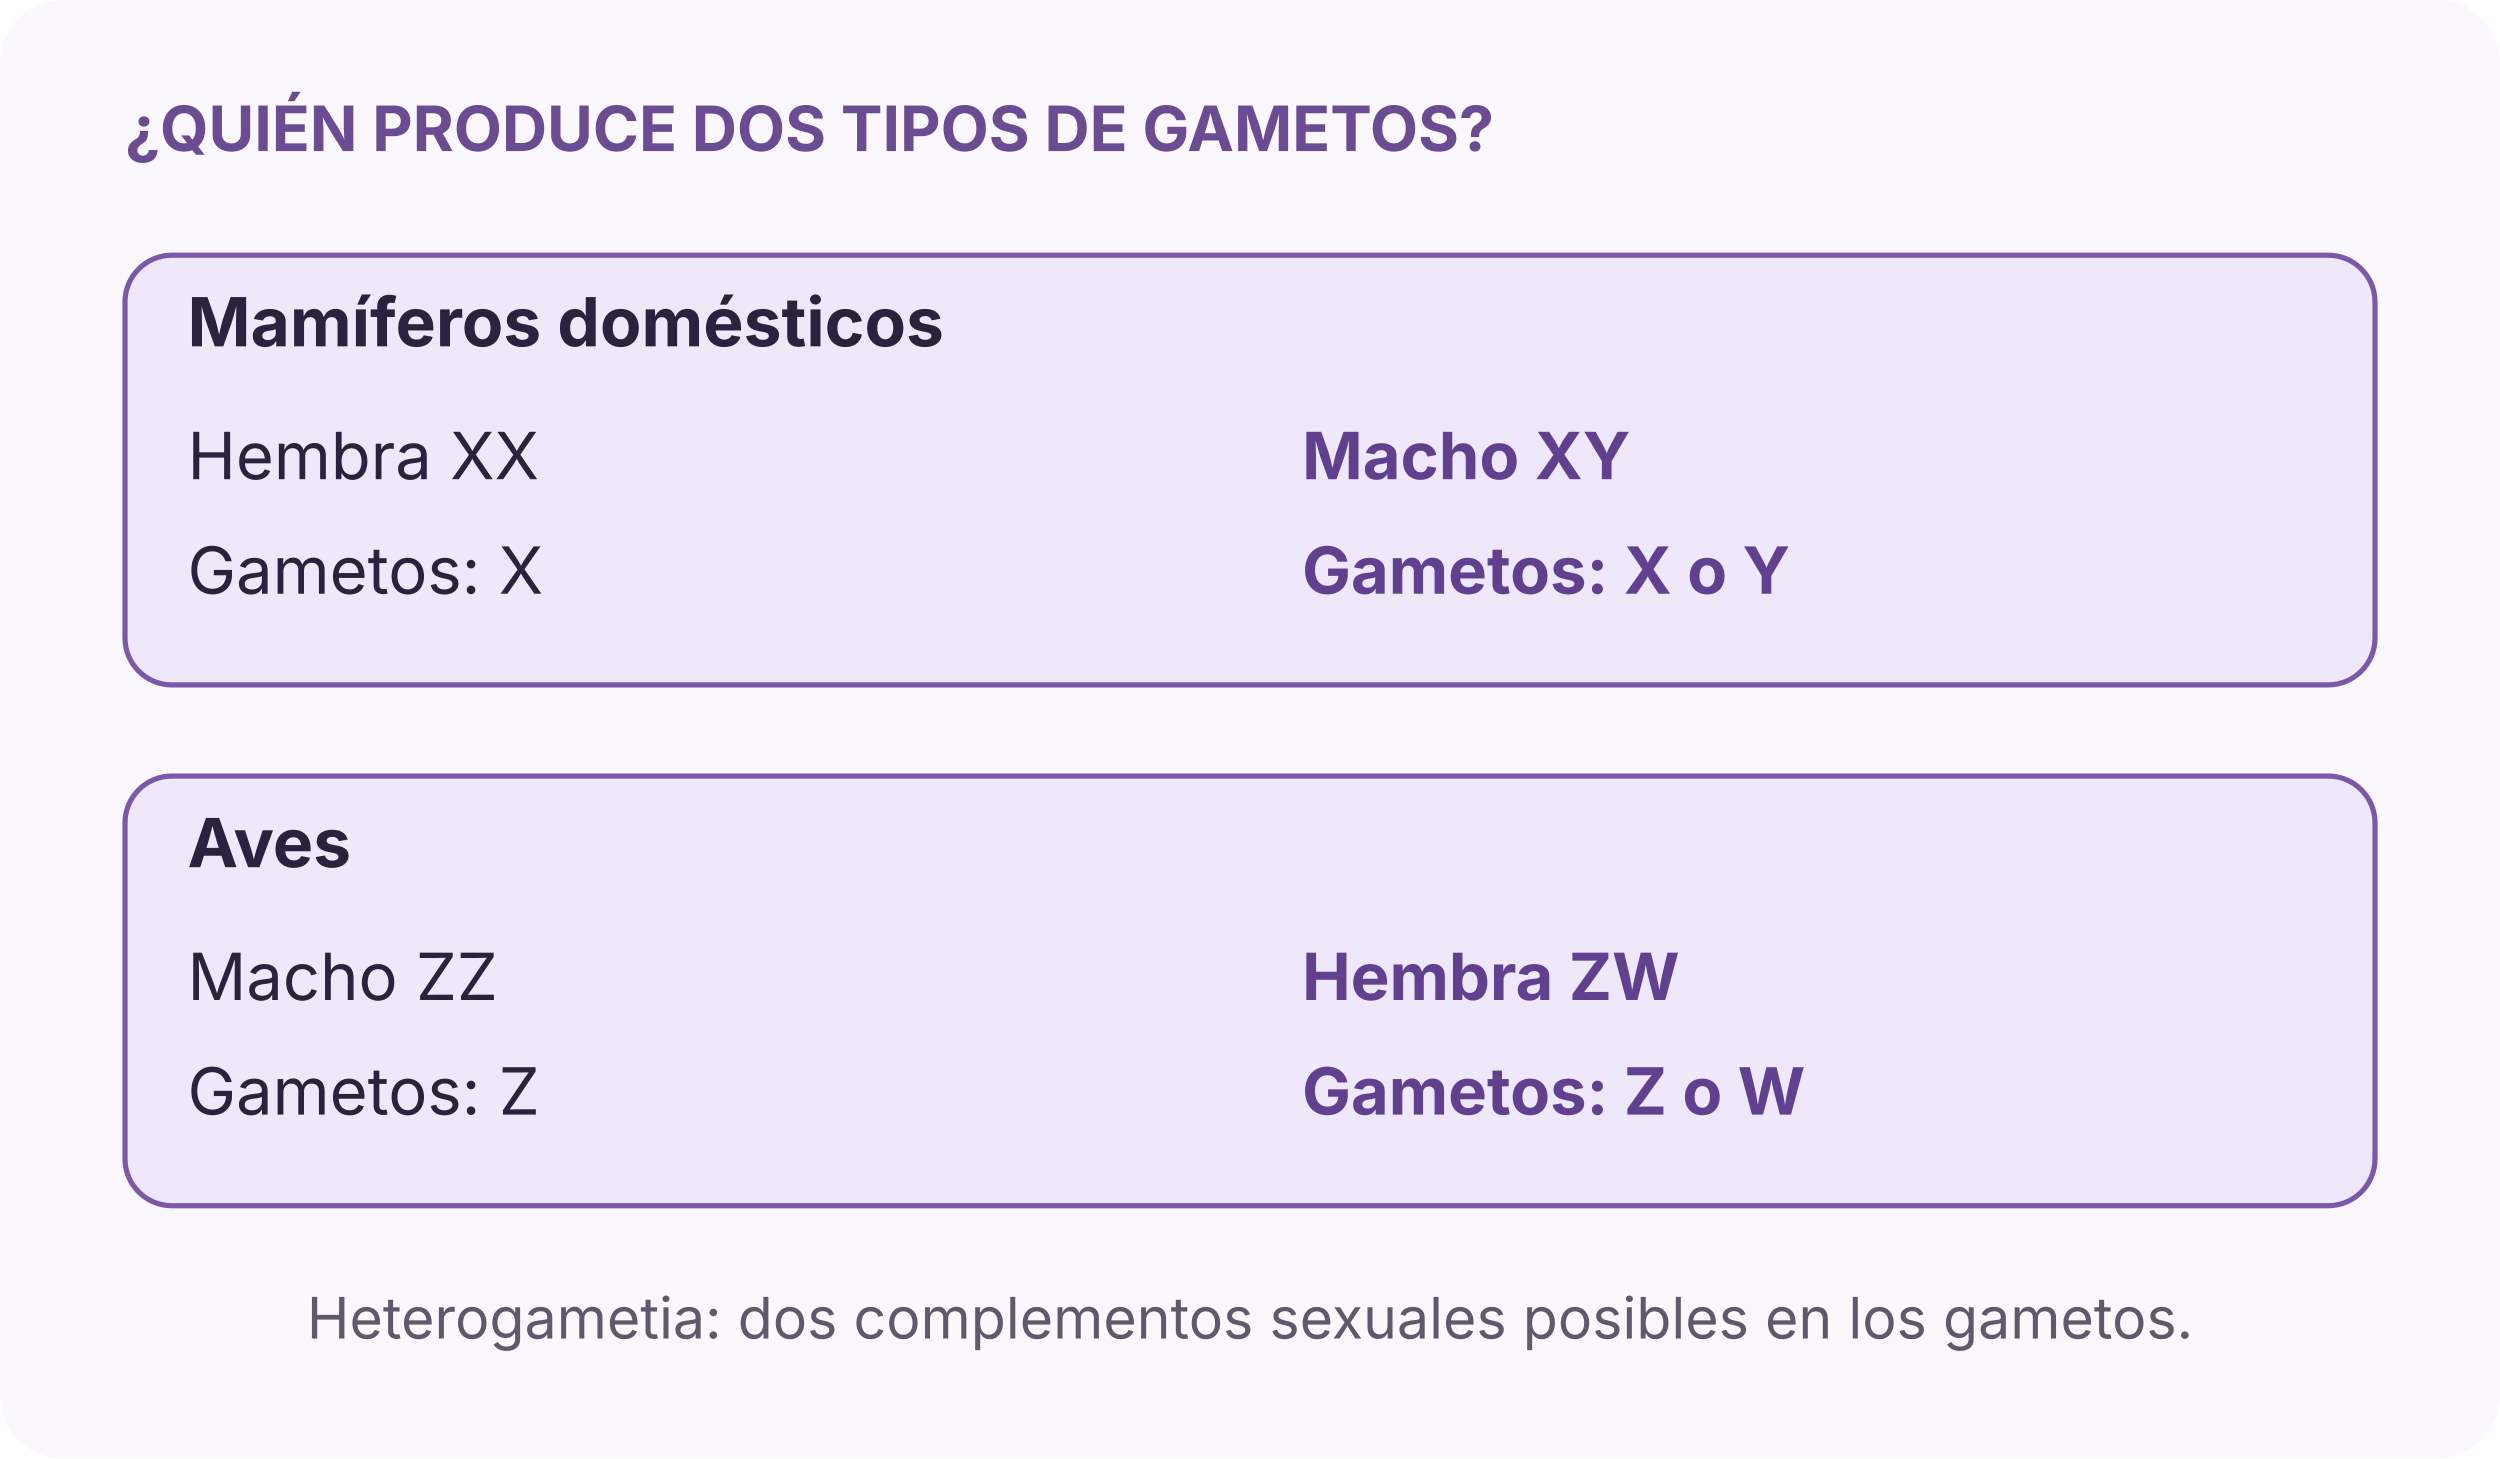
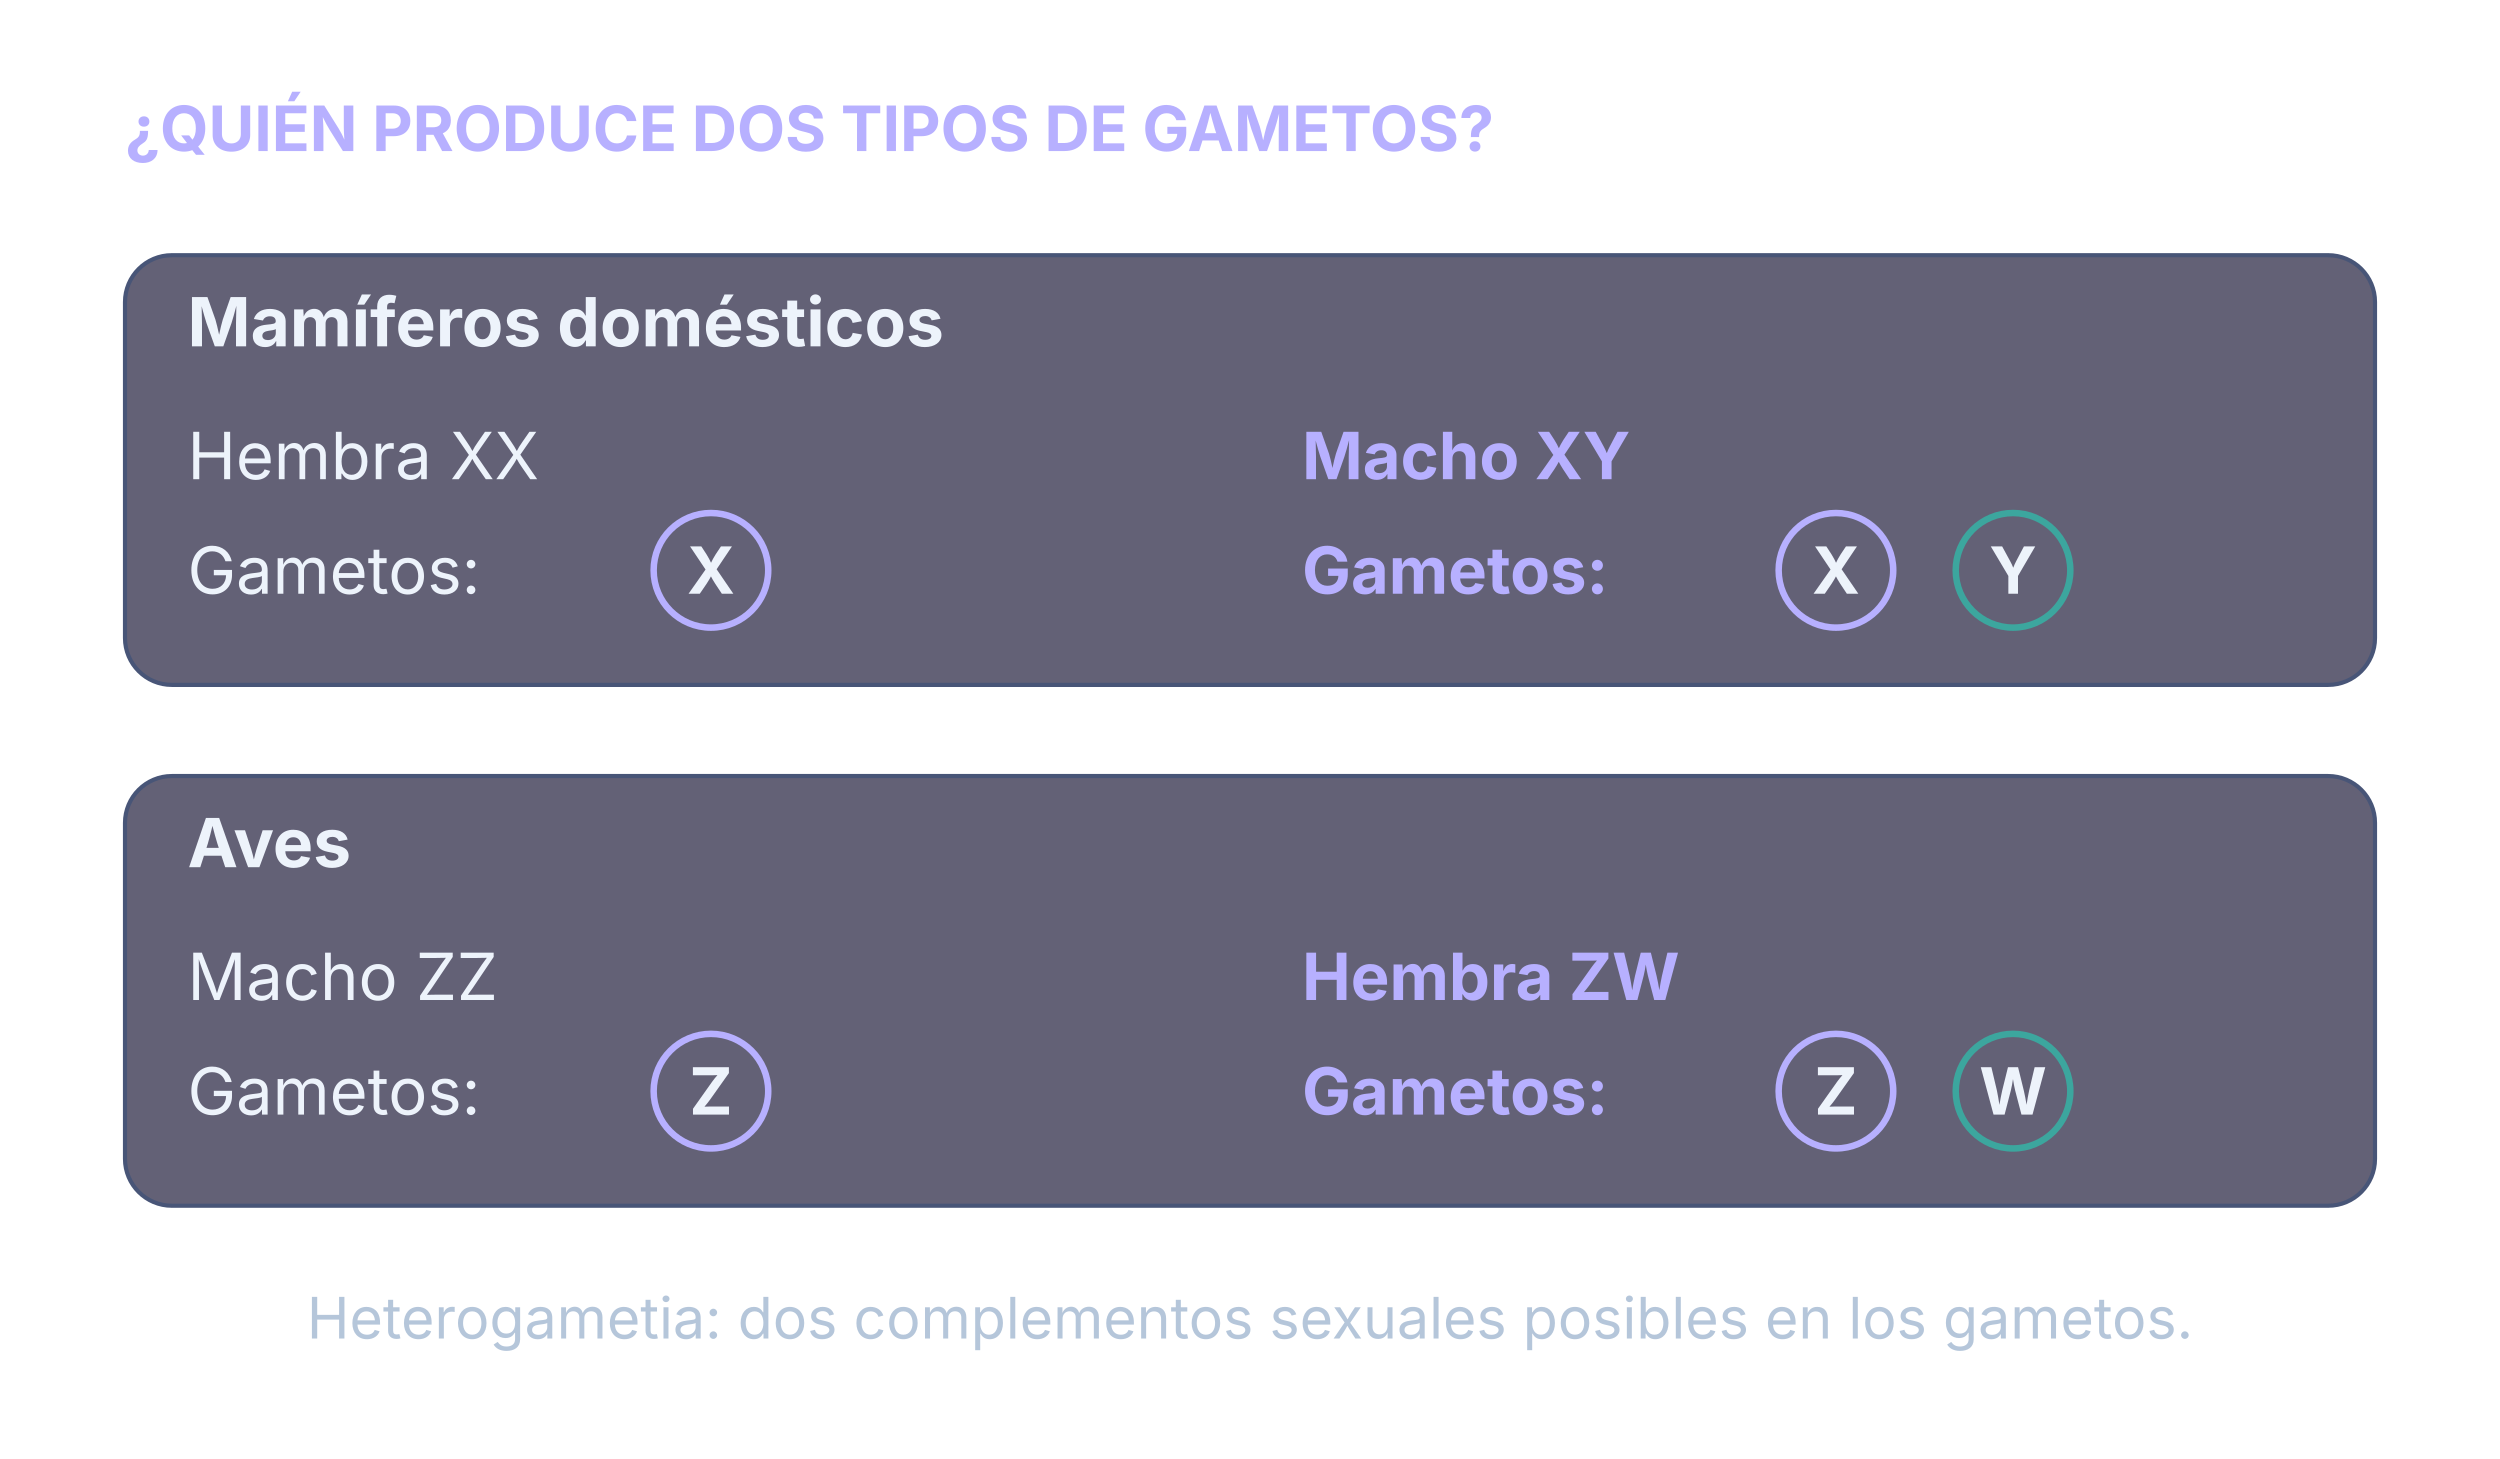
<svg xmlns="http://www.w3.org/2000/svg" viewBox="0 0 960 560" role="img" aria-labelledby="title desc">
  <defs>
    <marker id="arrow" markerWidth="10" markerHeight="10" refX="8" refY="3" orient="auto" markerUnits="strokeWidth">
-       <path d="M0 0 L8 3 L0 6 Z" fill="#6e547e" />
+       <path d="M0 0 L8 3 L0 6 Z" fill="var(--expo-accent, #b7b0ff)" />
    </marker>
  </defs>
-   <rect width="960" height="560" rx="24" fill="#faf8fd" />
  <g font-family="Inter,Arial,sans-serif">
-     <text x="48" y="58" font-size="24" fill="#6b4c93" font-weight="700" text-anchor="start">¿QUIÉN PRODUCE DOS TIPOS DE GAMETOS?</text>
-     <rect x="48" y="98" width="864" height="165" rx="18" fill="#eee8fa" stroke="#7c58aa" stroke-width="2" />
-     <text x="72" y="133" font-size="26" fill="#29233d" font-weight="700" text-anchor="start">Mamíferos domésticos</text>
-     <text x="72" y="184" font-size="25" fill="#29233d" font-weight="400" text-anchor="start">Hembra XX</text>
-     <text x="72" y="228" font-size="25" fill="#29233d" font-weight="400" text-anchor="start">Gametos: X</text>
-     <text x="500" y="184" font-size="25" fill="#61418f" font-weight="700" text-anchor="start">Macho XY</text>
-     <text x="500" y="228" font-size="25" fill="#61418f" font-weight="700" text-anchor="start">Gametos: X o Y</text>
-     <rect x="48" y="298" width="864" height="165" rx="18" fill="#eee8fa" stroke="#7c58aa" stroke-width="2" />
-     <text x="72" y="333" font-size="26" fill="#29233d" font-weight="700" text-anchor="start">Aves</text>
-     <text x="72" y="384" font-size="25" fill="#29233d" font-weight="400" text-anchor="start">Macho ZZ</text>
-     <text x="72" y="428" font-size="25" fill="#29233d" font-weight="400" text-anchor="start">Gametos: Z</text>
-     <text x="500" y="384" font-size="25" fill="#61418f" font-weight="700" text-anchor="start">Hembra ZW</text>
-     <text x="500" y="428" font-size="25" fill="#61418f" font-weight="700" text-anchor="start">Gametos: Z o W</text>
-     <text x="480" y="514" font-size="22" fill="#60586b" font-weight="400" text-anchor="middle">Heterogametia: dos complementos sexuales posibles en los gametos.</text>
+     <text x="48" y="58" font-size="24" fill="var(--expo-accent, #b7b0ff)" font-weight="700" text-anchor="start">¿QUIÉN PRODUCE DOS TIPOS DE GAMETOS?</text>
+     <rect x="48" y="98" width="864" height="165" rx="18" fill="var(--expo-accent-soft, #282442)" fill-opacity=".72" stroke="var(--expo-border, #485577)" stroke-width="1.6" />
+     <text x="72" y="133" font-size="26" fill="var(--expo-text, #edf3fb)" font-weight="700" text-anchor="start">Mamíferos domésticos</text>
+     <text x="72" y="184" font-size="25" fill="var(--expo-text, #edf3fb)" font-weight="400" text-anchor="start">Hembra XX</text>
+     <text x="72" y="228" font-size="25" fill="var(--expo-text, #edf3fb)" font-weight="400" text-anchor="start">Gametos:</text>
+     <text x="500" y="184" font-size="25" fill="var(--expo-accent, #b7b0ff)" font-weight="700" text-anchor="start">Macho XY</text>
+     <text x="500" y="228" font-size="25" fill="var(--expo-accent, #b7b0ff)" font-weight="700" text-anchor="start">Gametos:</text>
+     <rect x="48" y="298" width="864" height="165" rx="18" fill="var(--expo-accent-soft, #282442)" fill-opacity=".72" stroke="var(--expo-border, #485577)" stroke-width="1.6" />
+     <text x="72" y="333" font-size="26" fill="var(--expo-text, #edf3fb)" font-weight="700" text-anchor="start">Aves</text>
+     <text x="72" y="384" font-size="25" fill="var(--expo-text, #edf3fb)" font-weight="400" text-anchor="start">Macho ZZ</text>
+     <text x="72" y="428" font-size="25" fill="var(--expo-text, #edf3fb)" font-weight="400" text-anchor="start">Gametos:</text>
+     <text x="500" y="384" font-size="25" fill="var(--expo-accent, #b7b0ff)" font-weight="700" text-anchor="start">Hembra ZW</text>
+     <text x="500" y="428" font-size="25" fill="var(--expo-accent, #b7b0ff)" font-weight="700" text-anchor="start">Gametos:</text>
+     <text x="480" y="514" font-size="22" fill="var(--expo-muted, #b5c6da)" font-weight="400" text-anchor="middle">Heterogametia: dos complementos sexuales posibles en los gametos.</text>
+     <g aria-hidden="true">
+       <circle cx="273" cy="219" r="22" fill="none" stroke="var(--expo-accent, #b7b0ff)" stroke-width="2.5" />
+       <text x="273" y="228" font-size="25" font-weight="700" text-anchor="middle" fill="var(--expo-text, #edf3fb)">X</text>
+     </g>
+     <g aria-hidden="true">
+       <circle cx="705" cy="219" r="22" fill="none" stroke="var(--expo-accent, #b7b0ff)" stroke-width="2.5" />
+       <text x="705" y="228" font-size="25" font-weight="700" text-anchor="middle" fill="var(--expo-text, #edf3fb)">X</text>
+     </g>
+     <g aria-hidden="true">
+       <circle cx="773" cy="219" r="22" fill="none" stroke="#3ca69e" stroke-width="2.5" />
+       <text x="773" y="228" font-size="25" font-weight="700" text-anchor="middle" fill="var(--expo-text, #edf3fb)">Y</text>
+     </g>
+     <g aria-hidden="true">
+       <circle cx="273" cy="419" r="22" fill="none" stroke="var(--expo-accent, #b7b0ff)" stroke-width="2.5" />
+       <text x="273" y="428" font-size="25" font-weight="700" text-anchor="middle" fill="var(--expo-text, #edf3fb)">Z</text>
+     </g>
+     <g aria-hidden="true">
+       <circle cx="705" cy="419" r="22" fill="none" stroke="var(--expo-accent, #b7b0ff)" stroke-width="2.5" />
+       <text x="705" y="428" font-size="25" font-weight="700" text-anchor="middle" fill="var(--expo-text, #edf3fb)">Z</text>
+     </g>
+     <g aria-hidden="true">
+       <circle cx="773" cy="419" r="22" fill="none" stroke="#3ca69e" stroke-width="2.5" />
+       <text x="773" y="428" font-size="25" font-weight="700" text-anchor="middle" fill="var(--expo-text, #edf3fb)">W</text>
+     </g>
  </g>
</svg>
